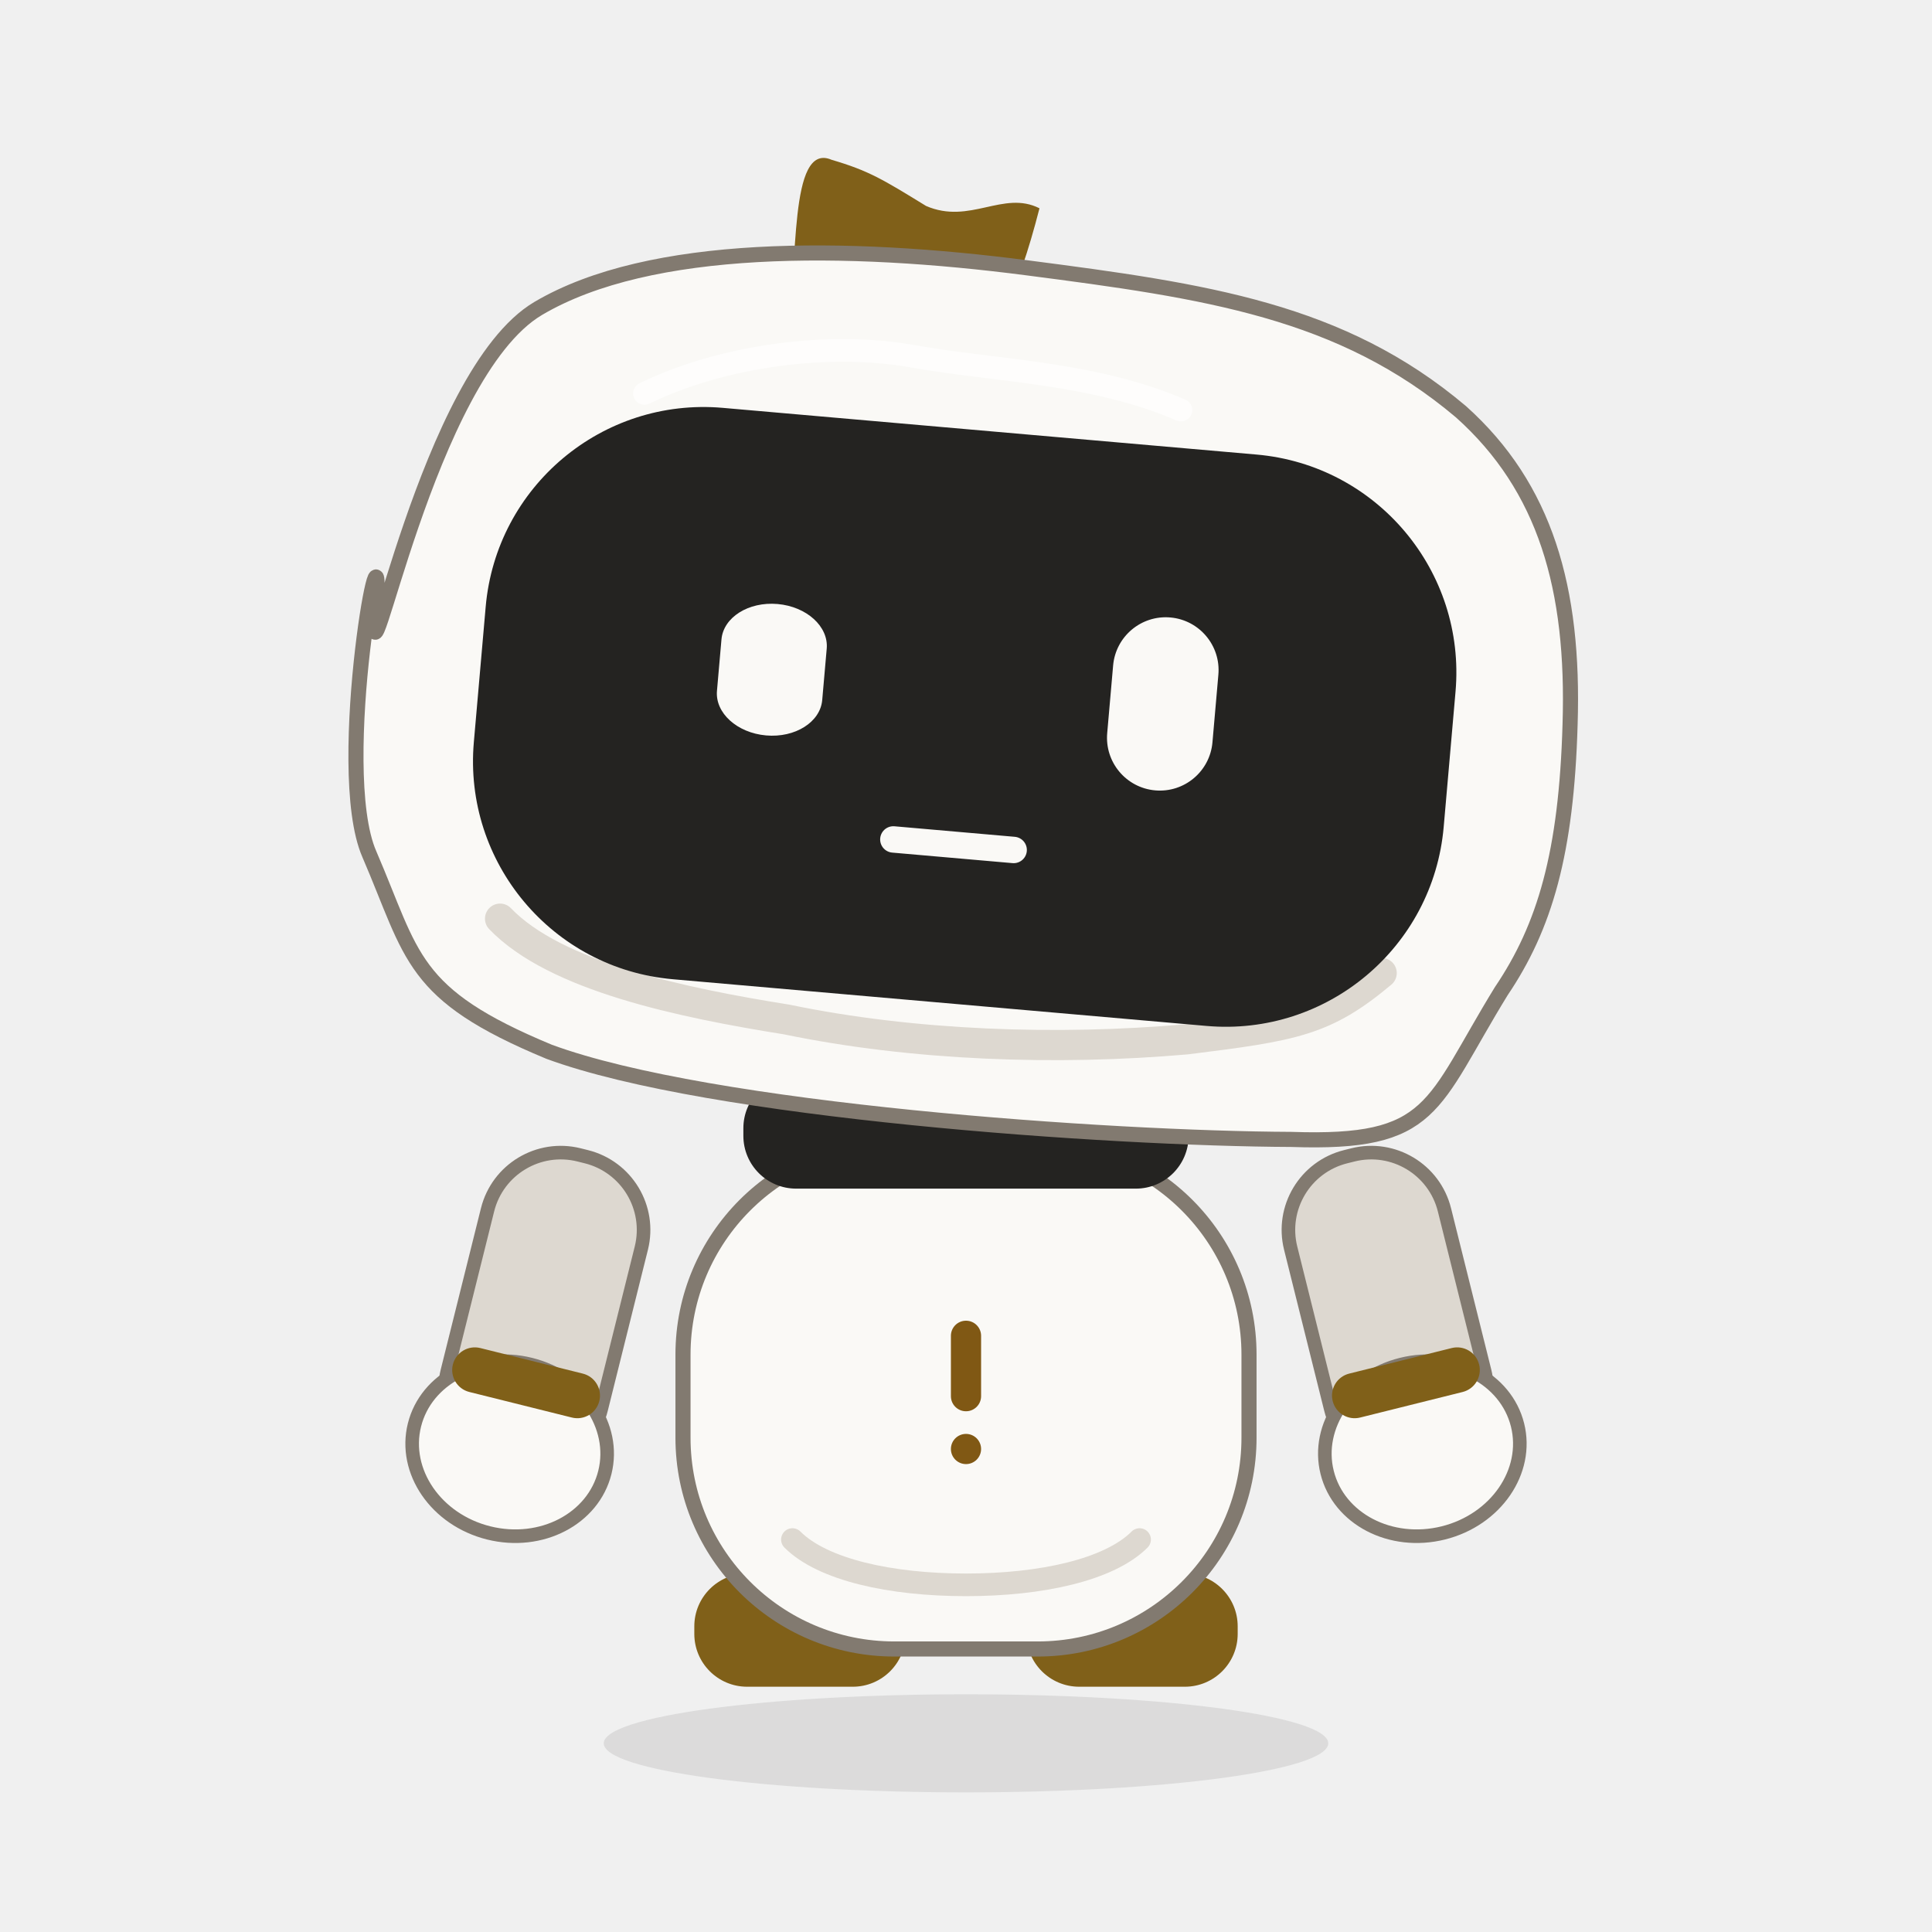
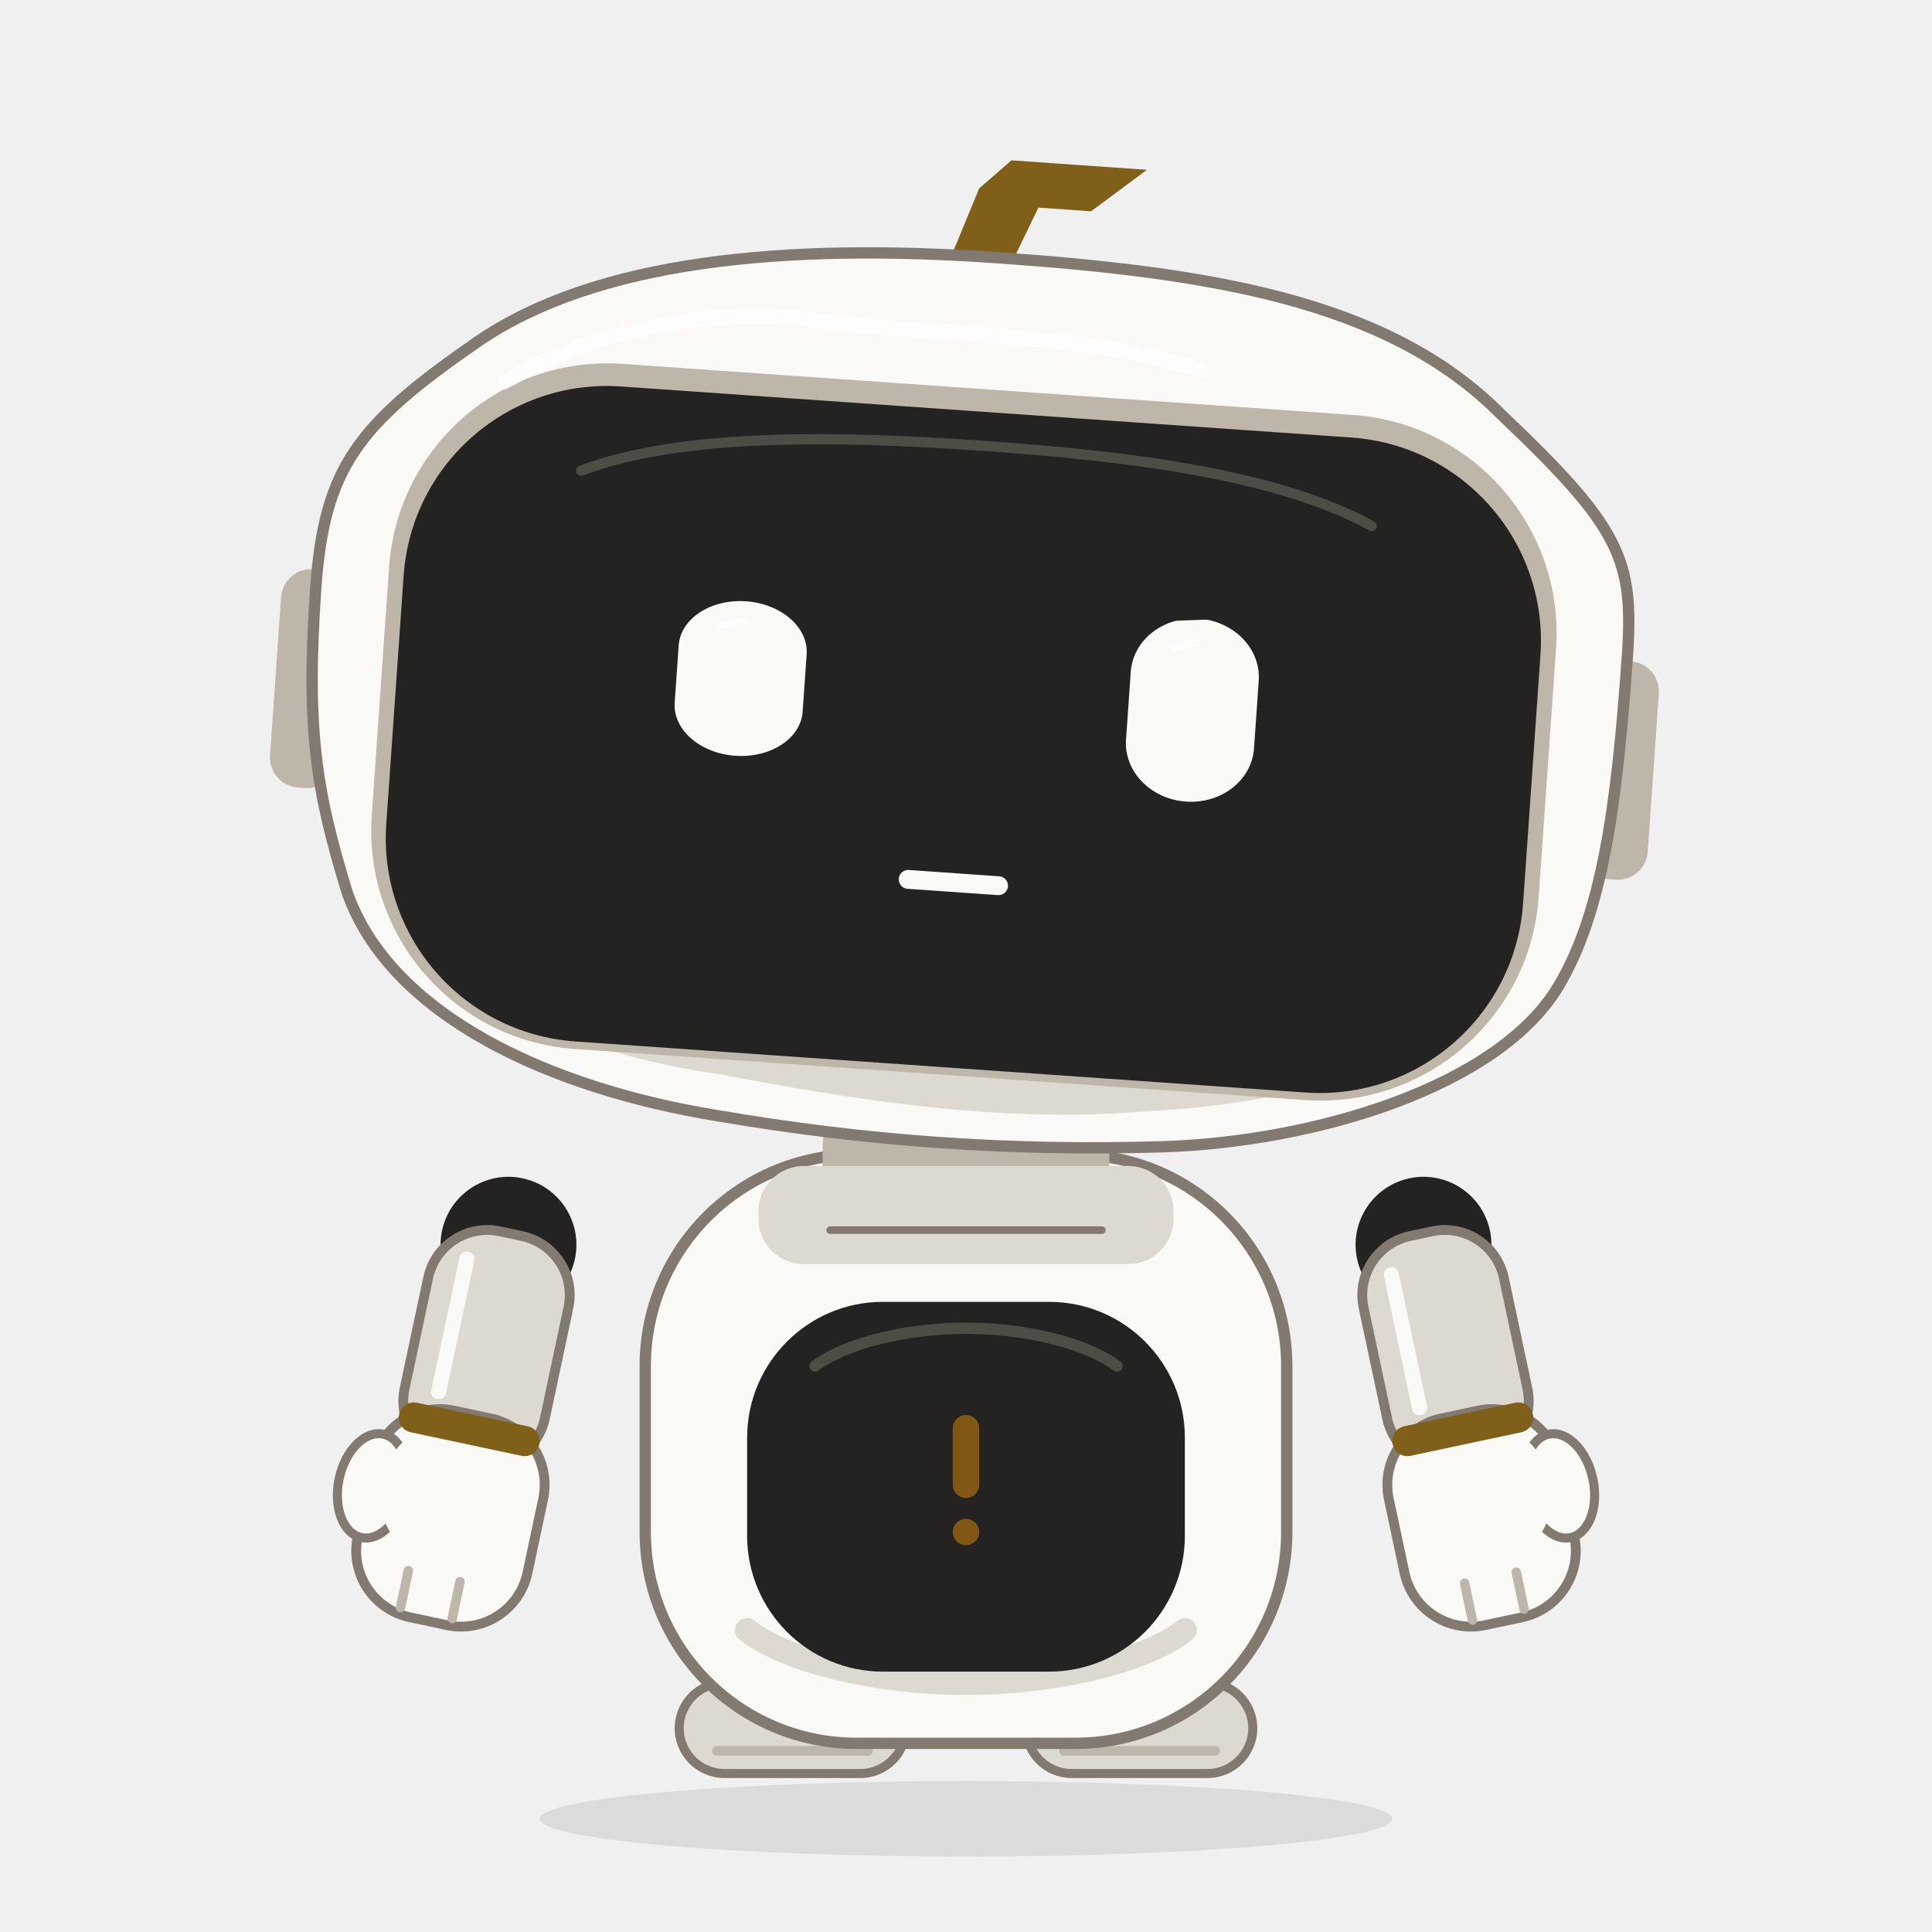
<svg xmlns="http://www.w3.org/2000/svg" viewBox="0 0 256 256" fill="none">
-   <g transform="translate(128 231) rotate(0) scale(1 1)">
-     <ellipse cx="0" cy="0" rx="48" ry="6.5" fill="#242321" stroke="none" stroke-width="0" stroke-linecap="round" stroke-linejoin="round" opacity="0.1" />
+   <g transform="translate(128 241) rotate(0) scale(1 1)">
+     <ellipse cx="0" cy="0" rx="56.5" ry="5" fill="#242321" stroke="none" stroke-width="0" stroke-linecap="round" stroke-linejoin="round" opacity="0.1" />
  </g>
-   <g transform="translate(128 132) rotate(0) scale(1 1)" />
-   <g transform="translate(128 132) rotate(0) scale(1 1)">
-     <g transform="translate(-22 84) rotate(0) scale(1 1)">
-       <path d="M -7 -7.5 C -7 -7.5 7 -7.5 7 -7.5 C 10.866 -7.5 14 -4.366 14 -0.5 C 14 -0.5 14 0.5 14 0.5 C 14 4.366 10.866 7.5 7 7.5 C 7 7.5 -7 7.5 -7 7.5 C -10.866 7.5 -14 4.366 -14 0.5 C -14 0.5 -14 -0.5 -14 -0.5 C -14 -4.366 -10.866 -7.5 -7 -7.5 Z" fill="#806019" stroke="none" stroke-width="1" stroke-linecap="round" stroke-linejoin="round" opacity="1" />
+   <g transform="translate(128 139) rotate(0) scale(1 1)" />
+   <g transform="translate(128 139) rotate(0) scale(1 1)">
+     <g transform="translate(-23 90) rotate(0) scale(1 1)">
+       <path d="M -9 -6 C -9 -6 9 -6 9 -6 C 12.314 -6 15 -3.314 15 0 C 15 0 15 0 15 0 C 15 3.314 12.314 6 9 6 C 9 6 -9 6 -9 6 C -12.314 6 -15 3.314 -15 0 C -15 0 -15 0 -15 0 C -15 -3.314 -12.314 -6 -9 -6 Z" fill="#DDD8D0" stroke="#827A70" stroke-width="1.2" stroke-linecap="round" stroke-linejoin="round" opacity="1" />
+       <path d="M -10 3 C -10 3 10 3 10 3" fill="none" stroke="#BDB6A9" stroke-width="1.3" stroke-linecap="round" stroke-linejoin="round" opacity="1" />
    </g>
  </g>
-   <g transform="translate(128 132) rotate(0) scale(1 1)">
-     <g transform="translate(22 84) rotate(0) scale(1 1)">
-       <path d="M -7 -7.5 C -7 -7.5 7 -7.5 7 -7.5 C 10.866 -7.5 14 -4.366 14 -0.5 C 14 -0.5 14 0.5 14 0.5 C 14 4.366 10.866 7.5 7 7.5 C 7 7.5 -7 7.5 -7 7.5 C -10.866 7.5 -14 4.366 -14 0.5 C -14 0.5 -14 -0.5 -14 -0.5 C -14 -4.366 -10.866 -7.5 -7 -7.5 Z" fill="#806019" stroke="none" stroke-width="1" stroke-linecap="round" stroke-linejoin="round" opacity="1" />
+   <g transform="translate(128 139) rotate(0) scale(1 1)">
+     <g transform="translate(23 90) rotate(0) scale(1 1)">
+       <path d="M -9 -6 C -9 -6 9 -6 9 -6 C 12.314 -6 15 -3.314 15 0 C 15 0 15 0 15 0 C 15 3.314 12.314 6 9 6 C 9 6 -9 6 -9 6 C -12.314 6 -15 3.314 -15 0 C -15 0 -15 0 -15 0 C -15 -3.314 -12.314 -6 -9 -6 Z" fill="#DDD8D0" stroke="#827A70" stroke-width="1.2" stroke-linecap="round" stroke-linejoin="round" opacity="1" />
+       <path d="M -10 3 C -10 3 10 3 10 3" fill="none" stroke="#BDB6A9" stroke-width="1.3" stroke-linecap="round" stroke-linejoin="round" opacity="1" />
    </g>
  </g>
-   <g transform="translate(128 132) rotate(0) scale(1 1)">
-     <g transform="translate(-52 26) rotate(14) scale(1 1)">
-       <path d="M -0.5 -5 C -0.5 -5 0.5 -5 0.5 -5 C 6.023 -5 10.5 -0.523 10.5 5 C 10.5 5 10.5 27 10.5 27 C 10.5 32.523 6.023 37 0.5 37 C 0.5 37 -0.5 37 -0.5 37 C -6.023 37 -10.5 32.523 -10.5 27 C -10.5 27 -10.5 5 -10.5 5 C -10.5 -0.523 -6.023 -5 -0.5 -5 Z" fill="#DDD8D0" stroke="#827A70" stroke-width="1.8" stroke-linecap="round" stroke-linejoin="round" opacity="1" />
-       <ellipse cx="0" cy="35" rx="13" ry="11.5" fill="#FAF9F6" stroke="#827A70" stroke-width="1.8" stroke-linecap="round" stroke-linejoin="round" opacity="1" />
-       <path d="M -7 23 C -7 23 7 23 7 23 C 8.657 23 10 24.343 10 26 C 10 26 10 26 10 26 C 10 27.657 8.657 29 7 29 C 7 29 -7 29 -7 29 C -8.657 29 -10 27.657 -10 26 C -10 26 -10 26 -10 26 C -10 24.343 -8.657 23 -7 23 Z" fill="#806019" stroke="none" stroke-width="1" stroke-linecap="round" stroke-linejoin="round" opacity="1" />
+   <g transform="translate(128 139) rotate(0) scale(1 1)">
+     <g transform="translate(-60 23) rotate(12) scale(1 1)">
+       <ellipse cx="0" cy="3" rx="9" ry="9" fill="#242321" stroke="none" stroke-width="1" stroke-linecap="round" stroke-linejoin="round" opacity="1" />
+       <path d="M -1.5 1.5 C -1.5 1.5 1.5 1.5 1.5 1.5 C 5.918 1.5 9.5 5.082 9.5 9.5 C 9.5 9.5 9.5 24.5 9.5 24.5 C 9.5 28.918 5.918 32.5 1.5 32.5 C 1.5 32.5 -1.5 32.5 -1.5 32.5 C -5.918 32.5 -9.5 28.918 -9.5 24.5 C -9.5 24.5 -9.5 9.5 -9.5 9.5 C -9.5 5.082 -5.918 1.5 -1.5 1.5 Z" fill="#DDD8D0" stroke="#827A70" stroke-width="1.3" stroke-linecap="round" stroke-linejoin="round" opacity="1" />
+       <path d="M -5 6 C -5 6 -5 24 -5 24" fill="none" stroke="#FAF9F6" stroke-width="2" stroke-linecap="round" stroke-linejoin="round" opacity="1" />
+       <path d="M -2.5 26 C -2.5 26 2.5 26 2.5 26 C 7.471 26 11.5 30.029 11.5 35 C 11.5 35 11.5 45 11.5 45 C 11.5 49.971 7.471 54 2.5 54 C 2.5 54 -2.5 54 -2.5 54 C -7.471 54 -11.5 49.971 -11.5 45 C -11.5 45 -11.5 35 -11.5 35 C -11.5 30.029 -7.471 26 -2.5 26 Z" fill="#FAF9F6" stroke="#827A70" stroke-width="1.3" stroke-linecap="round" stroke-linejoin="round" opacity="1" />
+       <ellipse cx="-11" cy="38" rx="4.5" ry="7" fill="#FAF9F6" stroke="#827A70" stroke-width="1.2" stroke-linecap="round" stroke-linejoin="round" opacity="1" />
+       <path d="M -2.5 28.5 C -2.5 28.5 2.5 28.5 2.5 28.5 C 6.366 28.5 9.5 31.634 9.5 35.5 C 9.5 35.5 9.5 38.5 9.5 38.5 C 9.5 42.366 6.366 45.5 2.5 45.5 C 2.5 45.5 -2.5 45.5 -2.5 45.5 C -6.366 45.5 -9.5 42.366 -9.5 38.5 C -9.5 38.5 -9.5 35.5 -9.5 35.5 C -9.5 31.634 -6.366 28.5 -2.5 28.5 Z" fill="#FAF9F6" stroke="none" stroke-width="1" stroke-linecap="round" stroke-linejoin="round" opacity="1" />
+       <path d="M -4 48 C -4 48 -4 53 -4 53" fill="none" stroke="#BDB6A9" stroke-width="1.25" stroke-linecap="round" stroke-linejoin="round" opacity="1" />
+       <path d="M 3 48 C 3 48 3 53 3 53" fill="none" stroke="#BDB6A9" stroke-width="1.25" stroke-linecap="round" stroke-linejoin="round" opacity="1" />
+       <path d="M -7.5 26 C -7.5 26 7.5 26 7.5 26 C 8.605 26 9.5 26.895 9.5 28 C 9.5 28 9.5 28 9.5 28 C 9.5 29.105 8.605 30 7.5 30 C 7.5 30 -7.5 30 -7.5 30 C -8.605 30 -9.5 29.105 -9.5 28 C -9.5 28 -9.5 28 -9.5 28 C -9.5 26.895 -8.605 26 -7.5 26 Z" fill="#806019" stroke="none" stroke-width="1" stroke-linecap="round" stroke-linejoin="round" opacity="1" />
    </g>
  </g>
-   <g transform="translate(128 132) rotate(0) scale(1 1)">
-     <g transform="translate(52 26) rotate(-14) scale(1 1)">
-       <path d="M -0.5 -5 C -0.5 -5 0.5 -5 0.5 -5 C 6.023 -5 10.5 -0.523 10.5 5 C 10.5 5 10.5 27 10.5 27 C 10.5 32.523 6.023 37 0.5 37 C 0.5 37 -0.5 37 -0.5 37 C -6.023 37 -10.5 32.523 -10.5 27 C -10.5 27 -10.5 5 -10.5 5 C -10.5 -0.523 -6.023 -5 -0.5 -5 Z" fill="#DDD8D0" stroke="#827A70" stroke-width="1.8" stroke-linecap="round" stroke-linejoin="round" opacity="1" />
-       <ellipse cx="0" cy="35" rx="13" ry="11.5" fill="#FAF9F6" stroke="#827A70" stroke-width="1.8" stroke-linecap="round" stroke-linejoin="round" opacity="1" />
-       <path d="M -7 23 C -7 23 7 23 7 23 C 8.657 23 10 24.343 10 26 C 10 26 10 26 10 26 C 10 27.657 8.657 29 7 29 C 7 29 -7 29 -7 29 C -8.657 29 -10 27.657 -10 26 C -10 26 -10 26 -10 26 C -10 24.343 -8.657 23 -7 23 Z" fill="#806019" stroke="none" stroke-width="1" stroke-linecap="round" stroke-linejoin="round" opacity="1" />
+   <g transform="translate(128 139) rotate(0) scale(1 1)">
+     <g transform="translate(60 23) rotate(-12) scale(1 1)">
+       <ellipse cx="0" cy="3" rx="9" ry="9" fill="#242321" stroke="none" stroke-width="1" stroke-linecap="round" stroke-linejoin="round" opacity="1" />
+       <path d="M -1.5 1.5 C -1.5 1.5 1.5 1.5 1.5 1.5 C 5.918 1.5 9.5 5.082 9.5 9.5 C 9.5 9.5 9.5 24.5 9.5 24.5 C 9.5 28.918 5.918 32.5 1.5 32.5 C 1.5 32.5 -1.5 32.5 -1.5 32.5 C -5.918 32.5 -9.5 28.918 -9.5 24.5 C -9.5 24.5 -9.5 9.5 -9.5 9.5 C -9.5 5.082 -5.918 1.5 -1.5 1.5 Z" fill="#DDD8D0" stroke="#827A70" stroke-width="1.3" stroke-linecap="round" stroke-linejoin="round" opacity="1" />
+       <path d="M -5 6 C -5 6 -5 24 -5 24" fill="none" stroke="#FAF9F6" stroke-width="2" stroke-linecap="round" stroke-linejoin="round" opacity="1" />
+       <path d="M -2.5 26 C -2.5 26 2.5 26 2.5 26 C 7.471 26 11.5 30.029 11.5 35 C 11.5 35 11.5 45 11.5 45 C 11.5 49.971 7.471 54 2.5 54 C 2.5 54 -2.5 54 -2.5 54 C -7.471 54 -11.5 49.971 -11.5 45 C -11.5 45 -11.5 35 -11.5 35 C -11.5 30.029 -7.471 26 -2.5 26 Z" fill="#FAF9F6" stroke="#827A70" stroke-width="1.3" stroke-linecap="round" stroke-linejoin="round" opacity="1" />
+       <ellipse cx="11" cy="38" rx="4.5" ry="7" fill="#FAF9F6" stroke="#827A70" stroke-width="1.2" stroke-linecap="round" stroke-linejoin="round" opacity="1" />
+       <path d="M -2.5 28.5 C -2.5 28.5 2.5 28.5 2.5 28.5 C 6.366 28.5 9.5 31.634 9.5 35.5 C 9.5 35.5 9.5 38.5 9.5 38.5 C 9.5 42.366 6.366 45.5 2.5 45.5 C 2.5 45.5 -2.5 45.5 -2.5 45.5 C -6.366 45.5 -9.5 42.366 -9.5 38.5 C -9.5 38.5 -9.5 35.5 -9.5 35.5 C -9.5 31.634 -6.366 28.5 -2.5 28.5 Z" fill="#FAF9F6" stroke="none" stroke-width="1" stroke-linecap="round" stroke-linejoin="round" opacity="1" />
+       <path d="M -4 48 C -4 48 -4 53 -4 53" fill="none" stroke="#BDB6A9" stroke-width="1.25" stroke-linecap="round" stroke-linejoin="round" opacity="1" />
+       <path d="M 3 48 C 3 48 3 53 3 53" fill="none" stroke="#BDB6A9" stroke-width="1.25" stroke-linecap="round" stroke-linejoin="round" opacity="1" />
+       <path d="M -7.5 26 C -7.5 26 7.5 26 7.5 26 C 8.605 26 9.5 26.895 9.5 28 C 9.5 28 9.5 28 9.5 28 C 9.5 29.105 8.605 30 7.5 30 C 7.5 30 -7.5 30 -7.5 30 C -8.605 30 -9.5 29.105 -9.5 28 C -9.5 28 -9.5 28 -9.5 28 C -9.5 26.895 -8.605 26 -7.5 26 Z" fill="#806019" stroke="none" stroke-width="1" stroke-linecap="round" stroke-linejoin="round" opacity="1" />
    </g>
  </g>
-   <g transform="translate(128 132) rotate(0) scale(1 1)">
+   <g transform="translate(128 139) rotate(0) scale(1 1)">
    <g transform="translate(0 53) rotate(0) scale(1 1)">
-       <path d="M -9.5 -33.5 C -9.5 -33.5 9.5 -33.5 9.5 -33.5 C 24.964 -33.5 37.5 -20.964 37.5 -5.5 C 37.5 -5.5 37.5 5.5 37.5 5.5 C 37.5 20.964 24.964 33.5 9.5 33.5 C 9.5 33.5 -9.5 33.5 -9.5 33.5 C -24.964 33.5 -37.5 20.964 -37.5 5.5 C -37.5 5.5 -37.5 -5.5 -37.5 -5.5 C -37.5 -20.964 -24.964 -33.5 -9.5 -33.5 Z" fill="#FAF9F6" stroke="#827A70" stroke-width="2" stroke-linecap="round" stroke-linejoin="round" opacity="1" />
-       <path d="M -23 19 C -19 23 -10 25 0 25 C 10 25 19 23 23 19" fill="none" stroke="#DDD8D0" stroke-width="3" stroke-linecap="round" stroke-linejoin="round" opacity="1" />
+       <path d="M -14.5 -39 C -14.5 -39 14.5 -39 14.5 -39 C 29.964 -39 42.5 -26.464 42.5 -11 C 42.5 -11 42.5 11 42.5 11 C 42.5 26.464 29.964 39 14.5 39 C 14.5 39 -14.5 39 -14.5 39 C -29.964 39 -42.5 26.464 -42.5 11 C -42.5 11 -42.5 -11 -42.5 -11 C -42.5 -26.464 -29.964 -39 -14.5 -39 Z" fill="#FAF9F6" stroke="#827A70" stroke-width="1.5" stroke-linecap="round" stroke-linejoin="round" opacity="1" />
+       <path d="M -29 24 C -24 28 -12 31 0 31 C 12 31 24 28 29 24" fill="none" stroke="#DDD8D0" stroke-width="3.2" stroke-linecap="round" stroke-linejoin="round" opacity="1" />
+       <path d="M -11 -19.5 C -11 -19.5 11 -19.5 11 -19.5 C 20.941 -19.5 29 -11.441 29 -1.5 C 29 -1.5 29 11.5 29 11.5 C 29 21.441 20.941 29.5 11 29.5 C 11 29.5 -11 29.5 -11 29.5 C -20.941 29.5 -29 21.441 -29 11.5 C -29 11.5 -29 -1.5 -29 -1.5 C -29 -11.441 -20.941 -19.5 -11 -19.5 Z" fill="#242321" stroke="none" stroke-width="1" stroke-linecap="round" stroke-linejoin="round" opacity="1" />
+       <path d="M -20 -11 C -16 -14 -8 -16 0 -16 C 8 -16 16 -14 20 -11" fill="none" stroke="#4D4D46" stroke-width="1.5" stroke-linecap="round" stroke-linejoin="round" opacity="1" />
    </g>
  </g>
-   <g transform="translate(128 132) rotate(0) scale(1 1)">
-     <g transform="translate(0 18) rotate(0) scale(1 1)">
-       <path d="M -22.5 -7.5 C -22.5 -7.5 22.5 -7.5 22.5 -7.5 C 26.366 -7.5 29.5 -4.366 29.5 -0.5 C 29.5 -0.5 29.5 0.5 29.5 0.5 C 29.5 4.366 26.366 7.5 22.5 7.5 C 22.5 7.5 -22.5 7.5 -22.5 7.5 C -26.366 7.5 -29.5 4.366 -29.5 0.5 C -29.5 0.5 -29.5 -0.5 -29.5 -0.5 C -29.5 -4.366 -26.366 -7.5 -22.5 -7.5 Z" fill="#242321" stroke="none" stroke-width="1" stroke-linecap="round" stroke-linejoin="round" opacity="1" />
+   <g transform="translate(128 139) rotate(0) scale(1 1)">
+     <g transform="translate(0 17) rotate(0) scale(1 1)">
+       <path d="M -11 -12 C -11 -12 11 -12 11 -12 C 15.418 -12 19 -8.418 19 -4 C 19 -4 19 2 19 2 C 19 6.418 15.418 10 11 10 C 11 10 -11 10 -11 10 C -15.418 10 -19 6.418 -19 2 C -19 2 -19 -4 -19 -4 C -19 -8.418 -15.418 -12 -11 -12 Z" fill="#BDB6A9" stroke="none" stroke-width="1" stroke-linecap="round" stroke-linejoin="round" opacity="1" />
+       <path d="M -21.5 -1.5 C -21.5 -1.5 21.5 -1.5 21.5 -1.5 C 24.814 -1.5 27.5 1.186 27.5 4.5 C 27.5 4.5 27.5 5.5 27.5 5.5 C 27.5 8.814 24.814 11.5 21.5 11.5 C 21.5 11.5 -21.5 11.5 -21.5 11.5 C -24.814 11.5 -27.5 8.814 -27.5 5.5 C -27.5 5.5 -27.5 4.5 -27.5 4.5 C -27.5 1.186 -24.814 -1.5 -21.5 -1.5 Z" fill="#DDD8D0" stroke="none" stroke-width="1" stroke-linecap="round" stroke-linejoin="round" opacity="1" />
+       <path d="M -18 7 C -18 7 18 7 18 7" fill="none" stroke="#827A70" stroke-width="1" stroke-linecap="round" stroke-linejoin="round" opacity="1" />
    </g>
  </g>
-   <g transform="translate(128 132) rotate(0) scale(1 1)">
-     <g transform="translate(0 -39) rotate(5) scale(1 1)">
-       <path d="M -28 -48 C -27 -55 -30 -72 -24 -70 C -19 -69 -17 -68 -11 -65 C -5 -63 -1 -68 4 -66 C 3 -60 2 -56 0 -50 C -7 -50 -29 -43 -28 -48 Z" fill="#806019" stroke="none" stroke-width="1" stroke-linecap="round" stroke-linejoin="round" opacity="1" />
-       <path d="M -79 -5 C -79 9 -75 -37 -61 -47 C -47 -57 -21 -59 3 -58 C 27 -57 45 -56 62 -44 C 74 -35 79 -22 80 -4 C 81 13 79 23 74 32 C 66 48 67 53 48 54 C 24 56 -29 57 -51 51 C -70 45 -70 40 -77 27 C -83 16 -79 -23 -79 -5 Z" fill="#FAF9F6" stroke="#827A70" stroke-width="2" stroke-linecap="round" stroke-linejoin="round" opacity="1" />
-       <path d="M -59 34 C -51 41 -34 43 -20 44 C -3 46 16 45 33 42 C 47 39 51 38 58 31" fill="none" stroke="#DDD8D0" stroke-width="4" stroke-linecap="round" stroke-linejoin="round" opacity="1" />
-       <path d="M -35.5 -36 C -35.5 -36 35.5 -36 35.5 -36 C 51.516 -36 64.5 -23.016 64.5 -7 C 64.5 -7 64.5 11 64.5 11 C 64.5 27.016 51.516 40 35.5 40 C 35.5 40 -35.5 40 -35.5 40 C -51.516 40 -64.5 27.016 -64.5 11 C -64.5 11 -64.5 -7 -64.5 -7 C -64.5 -23.016 -51.516 -36 -35.5 -36 Z" fill="#242321" stroke="none" stroke-width="1" stroke-linecap="round" stroke-linejoin="round" opacity="1" />
-       <path d="M -46 -37 C -36 -43 -22 -46 -11 -45 C 0 -44 13 -45 25 -41" fill="none" stroke="#FFFFFF" stroke-width="3" stroke-linecap="round" stroke-linejoin="round" opacity="0.7" />
+   <g transform="translate(128 139) rotate(0) scale(1 1)">
+     <g transform="translate(0 -46) rotate(4) scale(1 1)">
+       <path d="M -7 -56 C -7 -56 -3 -68 -3 -68 C -3 -68 1 -72 1 -72 C 1 -72 19 -72 19 -72 C 19 -72 12 -66 12 -66 C 12 -66 5 -66 5 -66 C 5 -66 1 -56 1 -56 C 1 -56 -7 -56 -7 -56 Z" fill="#806019" stroke="none" stroke-width="1" stroke-linecap="round" stroke-linejoin="round" opacity="1" />
+       <path d="M -87.5 -11.5 C -87.5 -11.5 -86.5 -11.5 -86.5 -11.5 C -84.291 -11.5 -82.5 -9.709 -82.5 -7.5 C -82.5 -7.5 -82.5 13.5 -82.5 13.5 C -82.5 15.709 -84.291 17.5 -86.5 17.5 C -86.5 17.5 -87.5 17.5 -87.5 17.5 C -89.709 17.5 -91.5 15.709 -91.5 13.5 C -91.5 13.5 -91.5 -7.5 -91.5 -7.5 C -91.5 -9.709 -89.709 -11.5 -87.5 -11.5 Z" fill="#BDB6A9" stroke="none" stroke-width="1" stroke-linecap="round" stroke-linejoin="round" opacity="1" />
+       <path d="M 86.5 -11.5 C 86.5 -11.5 87.5 -11.5 87.5 -11.5 C 89.709 -11.5 91.5 -9.709 91.5 -7.5 C 91.5 -7.5 91.5 13.5 91.5 13.5 C 91.5 15.709 89.709 17.5 87.5 17.5 C 87.5 17.5 86.5 17.5 86.5 17.5 C 84.291 17.5 82.5 15.709 82.5 13.5 C 82.5 13.5 82.5 -7.5 82.5 -7.5 C 82.5 -9.709 84.291 -11.5 86.5 -11.5 Z" fill="#BDB6A9" stroke="none" stroke-width="1" stroke-linecap="round" stroke-linejoin="round" opacity="1" />
+       <path d="M 0 -59 C 28 -59 52 -57 68 -43 C 85 -29 87 -25 87 -12 C 87 8 86 22 81 32 C 74 46 50 55 30 57 C 10 59 -9 59 -29 57 C -51 55 -73 47 -80 31 C -85 18 -87 10 -87 -9 C -87 -25 -83 -31 -68 -43 C -53 -55 -28 -59 0 -59 Z" fill="#FAF9F6" stroke="#827A70" stroke-width="1.5" stroke-linecap="round" stroke-linejoin="round" opacity="1" />
+       <path d="M -68 35 C -59 44 -43 48 -29 49 C -12 51 8 53 27 50 C 44 48 59 43 69 34" fill="none" stroke="#DDD8D0" stroke-width="5" stroke-linecap="round" stroke-linejoin="round" opacity="1" />
+       <path d="M -48.5 -41.5 C -48.5 -41.5 48.5 -41.5 48.5 -41.5 C 64.516 -41.5 77.5 -28.516 77.5 -12.5 C 77.5 -12.5 77.5 20.5 77.5 20.5 C 77.5 36.516 64.516 49.5 48.5 49.5 C 48.5 49.5 -48.5 49.5 -48.5 49.5 C -64.516 49.5 -77.5 36.516 -77.5 20.5 C -77.5 20.5 -77.5 -12.5 -77.5 -12.5 C -77.5 -28.516 -64.516 -41.5 -48.5 -41.5 Z" fill="#BDB6A9" stroke="none" stroke-width="1" stroke-linecap="round" stroke-linejoin="round" opacity="1" />
+       <path d="M -48.5 -38.5 C -48.5 -38.5 48.5 -38.5 48.5 -38.5 C 63.412 -38.5 75.5 -26.412 75.5 -11.5 C 75.5 -11.5 75.5 21.5 75.5 21.5 C 75.5 36.412 63.412 48.5 48.5 48.5 C 48.5 48.5 -48.5 48.5 -48.5 48.5 C -63.412 48.5 -75.5 36.412 -75.5 21.5 C -75.5 21.5 -75.5 -11.5 -75.5 -11.5 C -75.5 -26.412 -63.412 -38.5 -48.5 -38.5 Z" fill="#242321" stroke="none" stroke-width="1" stroke-linecap="round" stroke-linejoin="round" opacity="1" />
+       <path d="M -53 -27 C -40 -33 -19 -34 0 -34 C 19 -34 39 -33 52 -27" fill="none" stroke="#4D4D46" stroke-width="1.35" stroke-linecap="round" stroke-linejoin="round" opacity="1" />
+       <path d="M -64 -38 C -52 -46 -37 -50 -22 -49 C -5 -48 11 -50 28 -46" fill="none" stroke="#FFFFFF" stroke-width="2" stroke-linecap="round" stroke-linejoin="round" opacity="0.6" />
    </g>
  </g>
-   <g transform="translate(128 132) rotate(0) scale(1 1)">
-     <g transform="translate(0 -39) rotate(5) scale(1 1)">
-       <g transform="translate(-26 -2) rotate(0) scale(1 0.76)">
-         <path d="M 0 -11.5 C 0 -11.5 0 -11.5 0 -11.5 C 3.866 -11.5 7 -8.366 7 -4.5 C 7 -4.5 7 4.5 7 4.5 C 7 8.366 3.866 11.5 0 11.5 C 0 11.5 0 11.5 0 11.5 C -3.866 11.5 -7 8.366 -7 4.5 C -7 4.5 -7 -4.5 -7 -4.5 C -7 -8.366 -3.866 -11.5 0 -11.5 Z" fill="#FAF9F6" stroke="none" stroke-width="1" stroke-linecap="round" stroke-linejoin="round" opacity="1" />
+   <g transform="translate(128 139) rotate(0) scale(1 1)">
+     <g transform="translate(0 -46) rotate(4) scale(1 1)">
+       <g transform="translate(-30 -1) rotate(0) scale(1 0.76)">
+         <path d="M 0 -13.5 C 0 -13.5 0 -13.5 0 -13.5 C 4.694 -13.5 8.5 -9.694 8.5 -5 C 8.5 -5 8.5 5 8.5 5 C 8.5 9.694 4.694 13.5 0 13.5 C 0 13.5 0 13.5 0 13.5 C -4.694 13.5 -8.5 9.694 -8.5 5 C -8.5 5 -8.5 -5 -8.5 -5 C -8.5 -9.694 -4.694 -13.5 0 -13.5 Z" fill="#FAF9F6" stroke="none" stroke-width="1" stroke-linecap="round" stroke-linejoin="round" opacity="1" />
+         <path d="M -3 -9 C -3 -9 0 -10 0 -10" fill="none" stroke="#FFFFFF" stroke-width="1.1" stroke-linecap="round" stroke-linejoin="round" opacity="0.72" />
      </g>
    </g>
  </g>
-   <g transform="translate(128 132) rotate(0) scale(1 1)">
-     <g transform="translate(0 -39) rotate(5) scale(1 1)">
-       <g transform="translate(26 -2) rotate(0) scale(1 1)">
-         <path d="M 0 -11.5 C 0 -11.5 0 -11.5 0 -11.5 C 3.866 -11.5 7 -8.366 7 -4.5 C 7 -4.5 7 4.5 7 4.5 C 7 8.366 3.866 11.5 0 11.5 C 0 11.5 0 11.5 0 11.5 C -3.866 11.5 -7 8.366 -7 4.5 C -7 4.5 -7 -4.5 -7 -4.5 C -7 -8.366 -3.866 -11.5 0 -11.5 Z" fill="#FAF9F6" stroke="none" stroke-width="1" stroke-linecap="round" stroke-linejoin="round" opacity="1" />
+   <g transform="translate(128 139) rotate(0) scale(1 1)">
+     <g transform="translate(0 -46) rotate(4) scale(1 1)">
+       <g transform="translate(30 -1) rotate(0) scale(1 0.9)">
+         <path d="M 0 -13.5 C 0 -13.5 0 -13.5 0 -13.5 C 4.694 -13.5 8.5 -9.694 8.5 -5 C 8.5 -5 8.5 5 8.5 5 C 8.5 9.694 4.694 13.5 0 13.5 C 0 13.5 0 13.5 0 13.5 C -4.694 13.5 -8.5 9.694 -8.5 5 C -8.5 5 -8.5 -5 -8.5 -5 C -8.5 -9.694 -4.694 -13.5 0 -13.5 Z" fill="#FAF9F6" stroke="none" stroke-width="1" stroke-linecap="round" stroke-linejoin="round" opacity="1" />
+         <path d="M -3 -9 C -3 -9 0 -10 0 -10" fill="none" stroke="#FFFFFF" stroke-width="1.1" stroke-linecap="round" stroke-linejoin="round" opacity="0.72" />
      </g>
    </g>
  </g>
-   <g transform="translate(128 132) rotate(0) scale(1 1)">
-     <g transform="translate(0 -39) rotate(5) scale(1 1)">
-       <g transform="translate(0 0) rotate(0) scale(1 1)">
-         <path d="M -8 19 C -8 19 8 19 8 19" fill="none" stroke="#FAF9F6" stroke-width="3.5" stroke-linecap="round" stroke-linejoin="round" opacity="1" />
+   <g transform="translate(128 139) rotate(0) scale(1 1)">
+     <g transform="translate(0 -46) rotate(4) scale(1 1)">
+       <g transform="translate(-30 -16) rotate(12) scale(1 1)">
+         <path d="M -8 -3 C -8 -3 8 -3 8 -3 C 9.657 -3 11 -1.657 11 0 C 11 0 11 0 11 0 C 11 1.657 9.657 3 8 3 C 8 3 -8 3 -8 3 C -9.657 3 -11 1.657 -11 0 C -11 0 -11 0 -11 0 C -11 -1.657 -9.657 -3 -8 -3 Z" fill="#242321" stroke="none" stroke-width="1" stroke-linecap="round" stroke-linejoin="round" opacity="1" />
      </g>
    </g>
  </g>
-   <g transform="translate(128 132) rotate(0) scale(1 1)">
-     <g transform="translate(0 52) rotate(0) scale(1 1)">
-       <path d="M 0 -9 C 0 -9 0 -9 0 -9 C 1.105 -9 2 -8.105 2 -7 C 2 -7 2 1 2 1 C 2 2.105 1.105 3 0 3 C 0 3 0 3 0 3 C -1.105 3 -2 2.105 -2 1 C -2 1 -2 -7 -2 -7 C -2 -8.105 -1.105 -9 0 -9 Z" fill="#805814" stroke="none" stroke-width="1" stroke-linecap="round" stroke-linejoin="round" opacity="1" />
-       <ellipse cx="0" cy="8" rx="2" ry="2" fill="#805814" stroke="none" stroke-width="1" stroke-linecap="round" stroke-linejoin="round" opacity="1" />
+   <g transform="translate(128 139) rotate(0) scale(1 1)">
+     <g transform="translate(0 -46) rotate(4) scale(1 1)">
+       <g transform="translate(30 -16) rotate(-6) scale(1 1)">
+         <path d="M -8 -3 C -8 -3 8 -3 8 -3 C 9.657 -3 11 -1.657 11 0 C 11 0 11 0 11 0 C 11 1.657 9.657 3 8 3 C 8 3 -8 3 -8 3 C -9.657 3 -11 1.657 -11 0 C -11 0 -11 0 -11 0 C -11 -1.657 -9.657 -3 -8 -3 Z" fill="#242321" stroke="none" stroke-width="1" stroke-linecap="round" stroke-linejoin="round" opacity="1" />
+       </g>
+     </g>
+   </g>
+   <g transform="translate(128 139) rotate(0) scale(1 1)">
+     <g transform="translate(0 -46) rotate(4) scale(1 1)">
+       <g transform="translate(0 24) rotate(0) scale(1 1)">
+         <path d="M -6 0 C -6 0 6 0 6 0" fill="none" stroke="#FAF9F6" stroke-width="2.5" stroke-linecap="round" stroke-linejoin="round" opacity="1" />
+       </g>
+     </g>
+   </g>
+   <g transform="translate(128 139) rotate(0) scale(1 1)">
+     <g transform="translate(0 57) rotate(0) scale(1 1)">
+       <path d="M 0 -8.5 C 0 -8.5 0 -8.5 0 -8.5 C 0.966 -8.5 1.75 -7.716 1.75 -6.75 C 1.75 -6.75 1.75 0.75 1.75 0.75 C 1.75 1.716 0.966 2.5 0 2.5 C 0 2.5 0 2.5 0 2.5 C -0.966 2.5 -1.75 1.716 -1.75 0.75 C -1.75 0.75 -1.75 -6.75 -1.75 -6.75 C -1.75 -7.716 -0.966 -8.5 0 -8.5 Z" fill="#805814" stroke="none" stroke-width="1" stroke-linecap="round" stroke-linejoin="round" opacity="1" />
+       <ellipse cx="0" cy="7" rx="1.75" ry="1.75" fill="#805814" stroke="none" stroke-width="1" stroke-linecap="round" stroke-linejoin="round" opacity="1" />
    </g>
  </g>
</svg>
